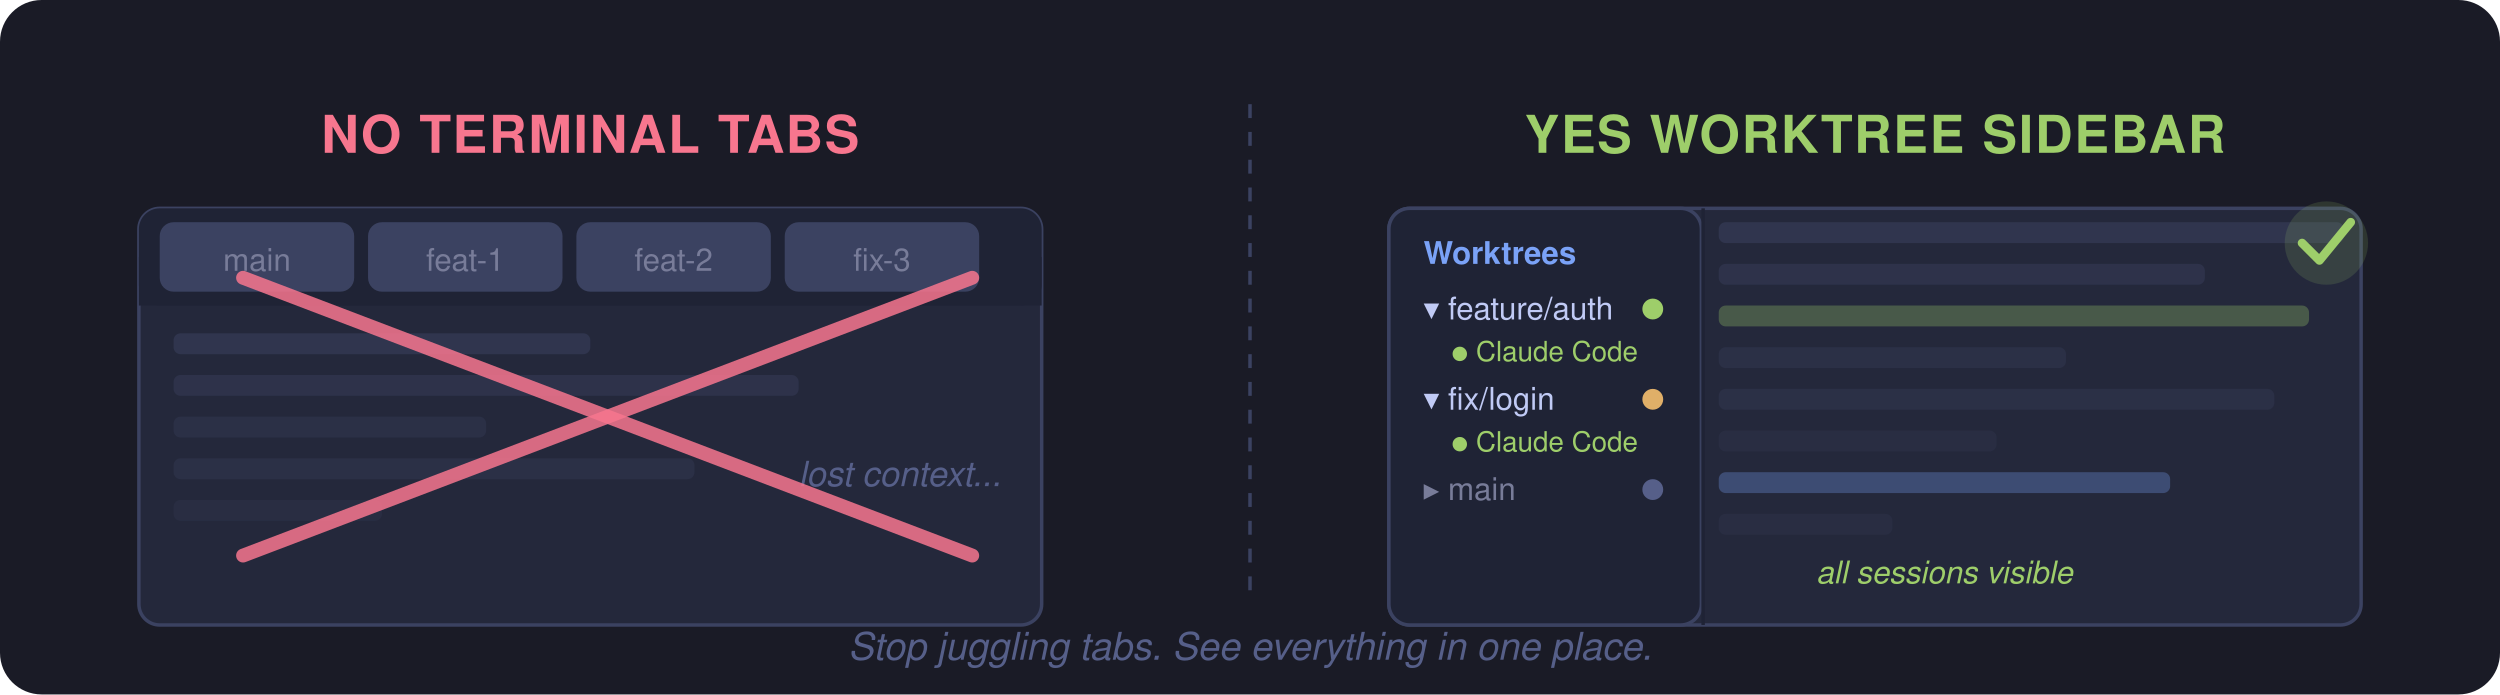
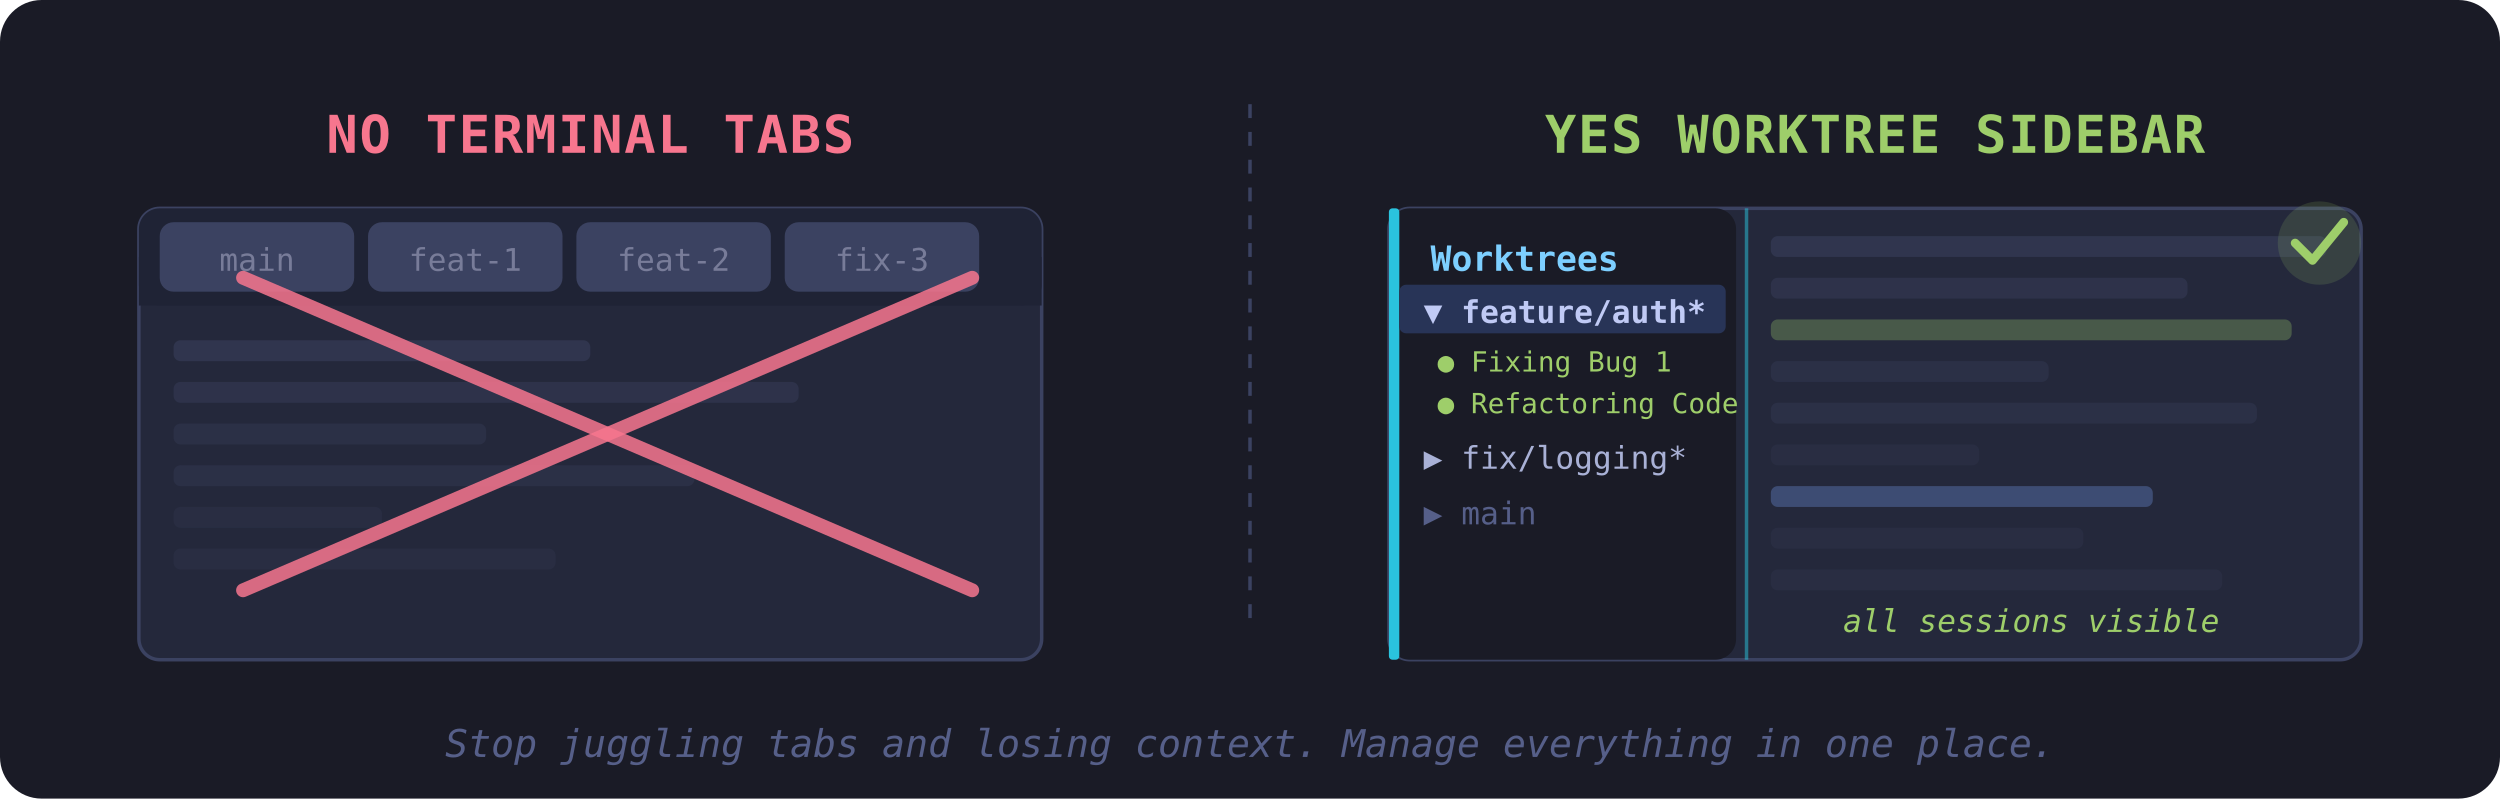
- <svg xmlns="http://www.w3.org/2000/svg" viewBox="0 0 720 200">
+ <svg xmlns="http://www.w3.org/2000/svg" viewBox="0 0 720 230">
  <defs>
    <style>
-       text { font-family: -apple-system, 'Segoe UI', Helvetica, Arial, sans-serif; }
+       text { font-family: 'JetBrains Mono', 'Fira Code', 'SF Mono', 'Cascadia Code', Consolas, monospace; }
    </style>
+     <clipPath id="sidebar-clip">
+       <rect x="10" y="40" width="100" height="130" />
+     </clipPath>
  </defs>
-   <rect width="720" height="200" rx="12" fill="#1a1b26" />
+   <rect width="720" height="230" rx="12" fill="#1a1b26" />
  <g transform="translate(30, 20)">
    <text x="140" y="24" text-anchor="middle" fill="#f7768e" font-size="15" font-weight="700" letter-spacing="0.5">NO TERMINAL TABS</text>
-     <rect x="10" y="40" width="260" height="120" rx="6" fill="#24283b" stroke="#3b4261" stroke-width="1" />
+     <rect x="10" y="40" width="260" height="130" rx="6" fill="#24283b" stroke="#3b4261" stroke-width="1" />
    <rect x="10" y="40" width="260" height="28" rx="6" fill="#1f2335" />
    <rect x="10" y="54" width="260" height="14" fill="#1f2335" />
    <rect x="16" y="44" width="56" height="20" rx="4" fill="#3b4261" />
    <text x="44" y="58" text-anchor="middle" fill="#787c99" font-size="9">main</text>
    <rect x="76" y="44" width="56" height="20" rx="4" fill="#3b4261" />
    <text x="104" y="58" text-anchor="middle" fill="#787c99" font-size="9">feat-1</text>
    <rect x="136" y="44" width="56" height="20" rx="4" fill="#3b4261" />
    <text x="164" y="58" text-anchor="middle" fill="#787c99" font-size="9">feat-2</text>
    <rect x="196" y="44" width="56" height="20" rx="4" fill="#3b4261" />
    <text x="224" y="58" text-anchor="middle" fill="#787c99" font-size="9">fix-3</text>
-     <rect x="20" y="76" width="120" height="6" rx="2" fill="#3b4261" opacity="0.5" />
-     <rect x="20" y="88" width="180" height="6" rx="2" fill="#3b4261" opacity="0.4" />
-     <rect x="20" y="100" width="90" height="6" rx="2" fill="#3b4261" opacity="0.3" />
-     <rect x="20" y="112" width="150" height="6" rx="2" fill="#3b4261" opacity="0.3" />
-     <rect x="20" y="124" width="60" height="6" rx="2" fill="#3b4261" opacity="0.2" />
-     <text x="200" y="120" fill="#565f89" font-size="10" font-style="italic">lost context...</text>
-     <line x1="40" y1="60" x2="250" y2="140" stroke="#f7768e" stroke-width="4" stroke-linecap="round" opacity="0.85" />
-     <line x1="250" y1="60" x2="40" y2="140" stroke="#f7768e" stroke-width="4" stroke-linecap="round" opacity="0.85" />
+     <rect x="20" y="78" width="120" height="6" rx="2" fill="#3b4261" opacity="0.5" />
+     <rect x="20" y="90" width="180" height="6" rx="2" fill="#3b4261" opacity="0.4" />
+     <rect x="20" y="102" width="90" height="6" rx="2" fill="#3b4261" opacity="0.3" />
+     <rect x="20" y="114" width="150" height="6" rx="2" fill="#3b4261" opacity="0.3" />
+     <rect x="20" y="126" width="60" height="6" rx="2" fill="#3b4261" opacity="0.2" />
+     <rect x="20" y="138" width="110" height="6" rx="2" fill="#3b4261" opacity="0.2" />
+     <line x1="40" y1="60" x2="250" y2="150" stroke="#f7768e" stroke-width="4" stroke-linecap="round" opacity="0.85" />
+     <line x1="250" y1="60" x2="40" y2="150" stroke="#f7768e" stroke-width="4" stroke-linecap="round" opacity="0.85" />
  </g>
-   <line x1="360" y1="30" x2="360" y2="170" stroke="#3b4261" stroke-width="1" stroke-dasharray="4,4" />
+   <line x1="360" y1="30" x2="360" y2="180" stroke="#3b4261" stroke-width="1" stroke-dasharray="4,4" />
  <g transform="translate(390, 20)">
    <text x="150" y="24" text-anchor="middle" fill="#9ece6a" font-size="15" font-weight="700" letter-spacing="0.5">YES WORKTREE SIDEBAR</text>
-     <rect x="10" y="40" width="280" height="120" rx="6" fill="#24283b" stroke="#3b4261" stroke-width="1" />
-     <rect x="10" y="40" width="90" height="120" rx="6" fill="#1f2335" stroke="#3b4261" stroke-width="1" />
-     <rect x="100" y="40" width="1" height="120" fill="#1f2335" />
-     <text x="20" y="56" fill="#7aa2f7" font-size="9" font-weight="600">Worktrees</text>
-     <text x="20" y="72" fill="#c0caf5" font-size="9">▾ feature/auth</text>
-     <text x="28" y="84" fill="#9ece6a" font-size="8">● Claude Code</text>
-     <text x="20" y="98" fill="#c0caf5" font-size="9">▾ fix/login</text>
-     <text x="28" y="110" fill="#9ece6a" font-size="8">● Claude Code</text>
-     <text x="20" y="124" fill="#787c99" font-size="9">▸ main</text>
-     <circle cx="86" cy="69" r="3" fill="#9ece6a" />
-     <circle cx="86" cy="95" r="3" fill="#e0af68" />
-     <circle cx="86" cy="121" r="3" fill="#565f89" />
-     <rect x="105" y="44" width="180" height="6" rx="2" fill="#3b4261" opacity="0.5" />
-     <rect x="105" y="56" width="140" height="6" rx="2" fill="#3b4261" opacity="0.4" />
-     <rect x="105" y="68" width="170" height="6" rx="2" fill="#9ece6a" opacity="0.3" />
-     <rect x="105" y="80" width="100" height="6" rx="2" fill="#3b4261" opacity="0.3" />
-     <rect x="105" y="92" width="160" height="6" rx="2" fill="#3b4261" opacity="0.3" />
-     <rect x="105" y="104" width="80" height="6" rx="2" fill="#3b4261" opacity="0.2" />
-     <rect x="105" y="116" width="130" height="6" rx="2" fill="#7aa2f7" opacity="0.3" />
-     <rect x="105" y="128" width="50" height="6" rx="2" fill="#3b4261" opacity="0.2" />
-     <text x="170" y="148" text-anchor="middle" fill="#9ece6a" font-size="9" font-style="italic">all sessions visible</text>
-     <circle cx="280" cy="50" r="12" fill="#9ece6a" opacity="0.15" />
-     <polyline points="273,50 278,55 287,44" fill="none" stroke="#9ece6a" stroke-width="2.5" stroke-linecap="round" stroke-linejoin="round" />
+     <rect x="10" y="40" width="280" height="130" rx="6" fill="#24283b" stroke="#3b4261" stroke-width="1" />
+     <rect x="10" y="40" width="100" height="130" rx="6" fill="#1a1b26" />
+     <rect x="10" y="40" width="3" height="130" rx="1" fill="#2ac3de" />
+     <g clip-path="url(#sidebar-clip)">
+       <text x="22" y="58" fill="#7dcfff" font-size="10" font-weight="600">Worktrees</text>
+       <rect x="13" y="62" width="94" height="14" rx="2" fill="#283457" />
+       <text x="20" y="73" fill="#c0caf5" font-size="9" font-weight="600">▼ feature/auth*</text>
+       <text x="24" y="87" fill="#9ece6a" font-size="8">● Fixing Bug 1</text>
+       <text x="24" y="99" fill="#9ece6a" font-size="8">● Refactoring Code</text>
+       <text x="20" y="115" fill="#a9b1d6" font-size="9">▶ fix/logging*</text>
+       <text x="20" y="131" fill="#565f89" font-size="9">▶ main</text>
+     </g>
+     <line x1="113" y1="40" x2="113" y2="170" stroke="#2ac3de" stroke-width="1" opacity="0.5" />
+     <rect x="120" y="48" width="160" height="6" rx="2" fill="#3b4261" opacity="0.5" />
+     <rect x="120" y="60" width="120" height="6" rx="2" fill="#3b4261" opacity="0.4" />
+     <rect x="120" y="72" width="150" height="6" rx="2" fill="#9ece6a" opacity="0.3" />
+     <rect x="120" y="84" width="80" height="6" rx="2" fill="#3b4261" opacity="0.3" />
+     <rect x="120" y="96" width="140" height="6" rx="2" fill="#3b4261" opacity="0.3" />
+     <rect x="120" y="108" width="60" height="6" rx="2" fill="#3b4261" opacity="0.2" />
+     <rect x="120" y="120" width="110" height="6" rx="2" fill="#7aa2f7" opacity="0.3" />
+     <rect x="120" y="132" width="90" height="6" rx="2" fill="#3b4261" opacity="0.2" />
+     <rect x="120" y="144" width="130" height="6" rx="2" fill="#3b4261" opacity="0.2" />
+     <text x="195" y="162" text-anchor="middle" fill="#9ece6a" font-size="9" font-style="italic">all sessions visible</text>
+     <circle cx="278" cy="50" r="12" fill="#9ece6a" opacity="0.15" />
+     <polyline points="271,50 276,55 285,44" fill="none" stroke="#9ece6a" stroke-width="2.5" stroke-linecap="round" stroke-linejoin="round" />
  </g>
-   <text x="360" y="190" text-anchor="middle" fill="#565f89" font-size="11" font-style="italic">Stop juggling tabs. See everything in one place.</text>
+   <text x="360" y="218" text-anchor="middle" fill="#565f89" font-size="11" font-style="italic">Stop juggling tabs and losing context. Manage everything in one place.</text>
</svg>
